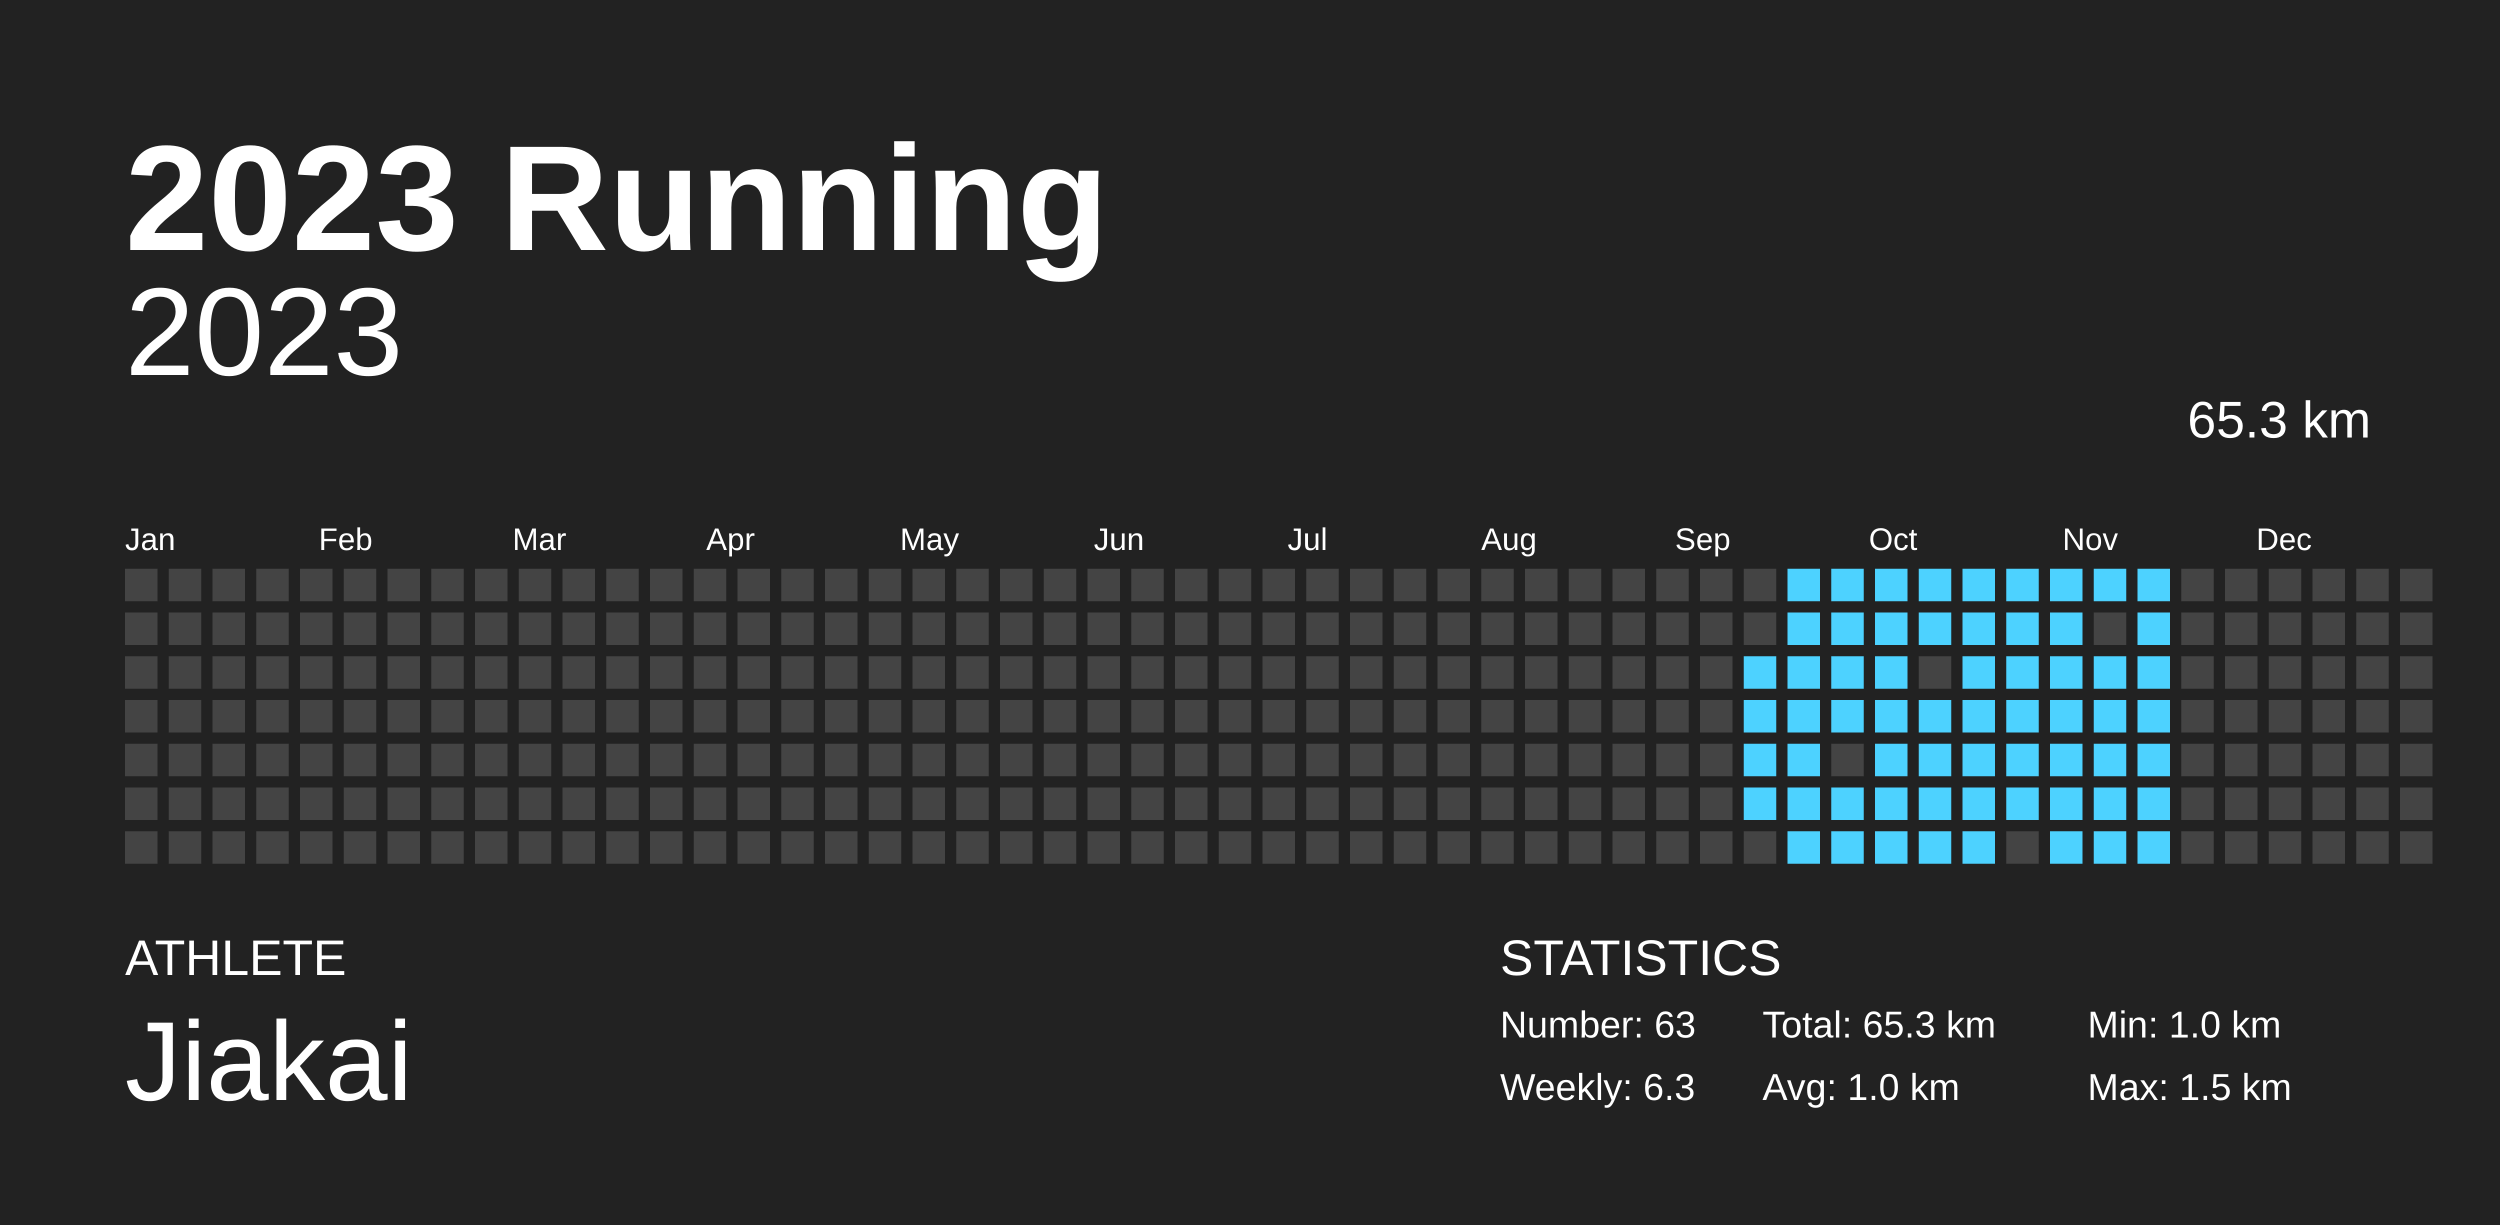
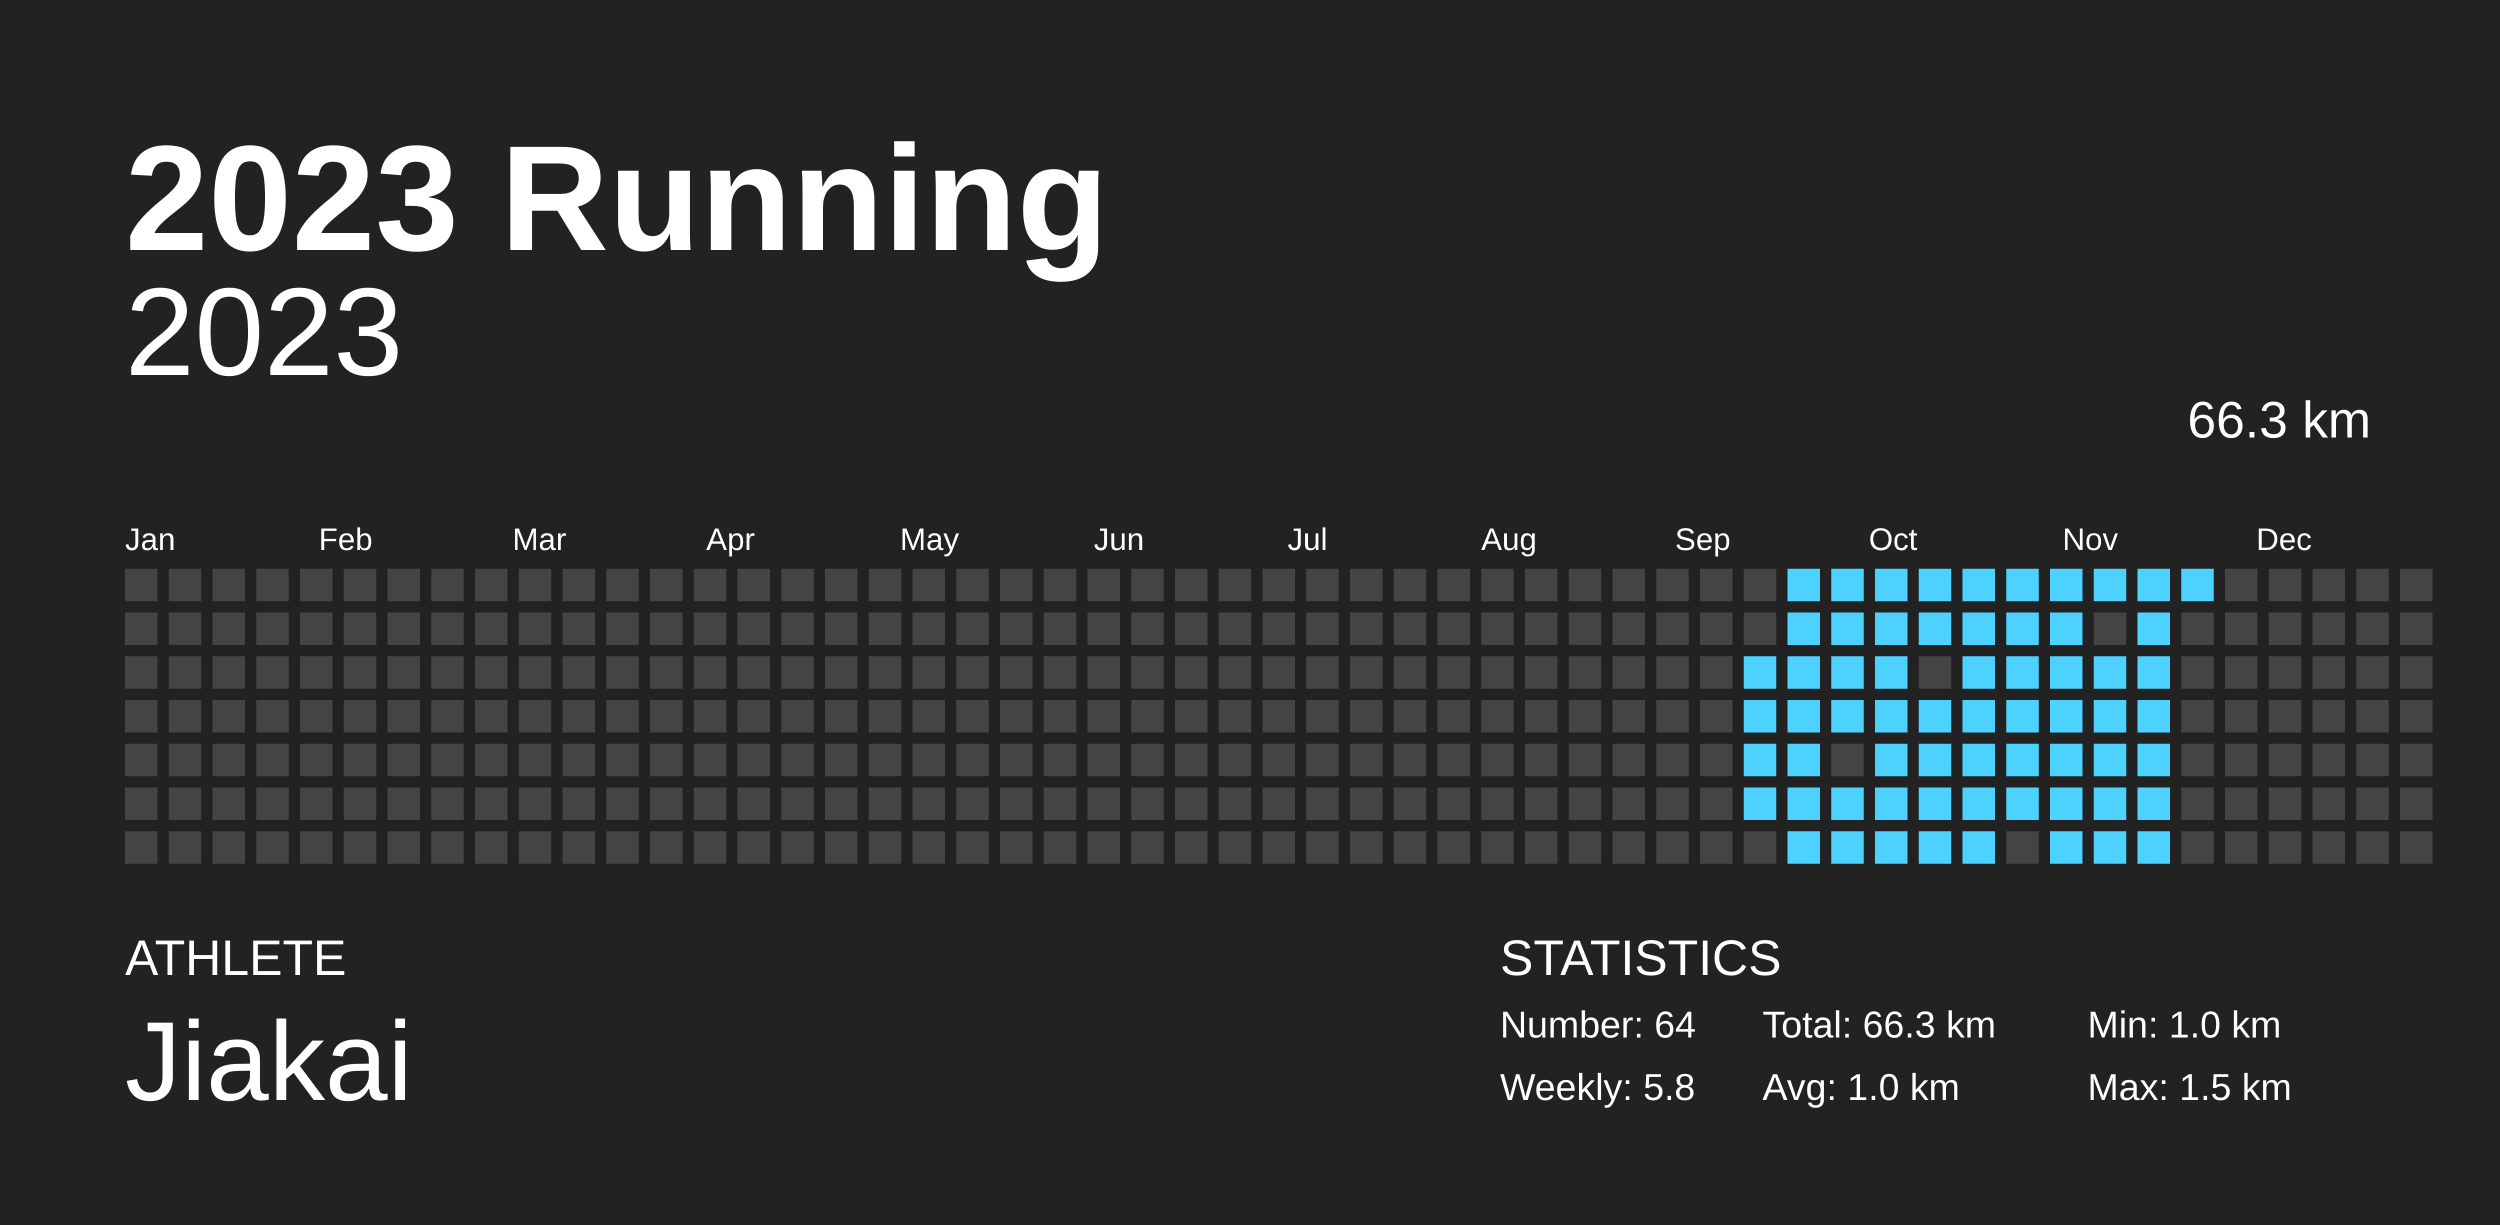
<svg xmlns="http://www.w3.org/2000/svg" baseProfile="full" height="98mm" version="1.1" viewBox="0,0,200,98" width="200mm">
  <defs />
  <rect fill="#222222" height="98" width="200" x="0" y="0" />
  <text fill="#FFFFFF" style="font-size:12px; font-family:Arial; font-weight:bold;" x="10" y="20">2023 Running</text>
  <text fill="#FFFFFF" style="font-size:4px; font-family:Arial" x="10" y="78">ATHLETE</text>
  <text fill="#FFFFFF" style="font-size:9px; font-family:Arial" x="10" y="88">Jiakai</text>
  <text fill="#FFFFFF" style="font-size:4px; font-family:Arial" x="120" y="78">STATISTICS</text>
-   <text fill="#FFFFFF" style="font-size:3px; font-family:Arial" x="120" y="83">Number: 63</text>
-   <text fill="#FFFFFF" style="font-size:3px; font-family:Arial" x="120" y="88">Weekly: 6.3</text>
-   <text fill="#FFFFFF" style="font-size:3px; font-family:Arial" x="141" y="83">Total: 65.3 km</text>
+   <text fill="#FFFFFF" style="font-size:3px; font-family:Arial" x="120" y="83">Number: 64</text>
+   <text fill="#FFFFFF" style="font-size:3px; font-family:Arial" x="120" y="88">Weekly: 5.8</text>
+   <text fill="#FFFFFF" style="font-size:3px; font-family:Arial" x="141" y="83">Total: 66.3 km</text>
  <text fill="#FFFFFF" style="font-size:3px; font-family:Arial" x="141" y="88">Avg: 1.0 km</text>
  <text fill="#FFFFFF" style="font-size:3px; font-family:Arial" x="167" y="83">Min: 1.0 km</text>
  <text fill="#FFFFFF" style="font-size:3px; font-family:Arial" x="167" y="88">Max: 1.5 km</text>
  <text alignment-baseline="hanging" fill="#FFFFFF" style="font-size:10.0px; font-family:Arial;" x="10" y="30">2023</text>
-   <text alignment-baseline="hanging" fill="#FFFFFF" style="font-size:4.125px; font-family:Arial;" x="175" y="35">65.3 km</text>
+   <text alignment-baseline="hanging" fill="#FFFFFF" style="font-size:4.125px; font-family:Arial;" x="175" y="35">66.3 km</text>
  <text fill="#FFFFFF" style="font-size:2.5px; font-family:Arial" x="10.0" y="44">Jan</text>
  <text fill="#FFFFFF" style="font-size:2.5px; font-family:Arial" x="25.5" y="44">Feb</text>
  <text fill="#FFFFFF" style="font-size:2.5px; font-family:Arial" x="41.0" y="44">Mar</text>
  <text fill="#FFFFFF" style="font-size:2.5px; font-family:Arial" x="56.5" y="44">Apr</text>
  <text fill="#FFFFFF" style="font-size:2.5px; font-family:Arial" x="72.0" y="44">May</text>
  <text fill="#FFFFFF" style="font-size:2.5px; font-family:Arial" x="87.5" y="44">Jun</text>
  <text fill="#FFFFFF" style="font-size:2.5px; font-family:Arial" x="103.0" y="44">Jul</text>
  <text fill="#FFFFFF" style="font-size:2.5px; font-family:Arial" x="118.5" y="44">Aug</text>
  <text fill="#FFFFFF" style="font-size:2.5px; font-family:Arial" x="134.0" y="44">Sep</text>
  <text fill="#FFFFFF" style="font-size:2.5px; font-family:Arial" x="149.5" y="44">Oct</text>
  <text fill="#FFFFFF" style="font-size:2.5px; font-family:Arial" x="165.0" y="44">Nov</text>
  <text fill="#FFFFFF" style="font-size:2.5px; font-family:Arial" x="180.5" y="44">Dec</text>
  <rect fill="#444444" height="2.6" width="2.6" x="10.0" y="45.5" />
  <rect fill="#444444" height="2.6" width="2.6" x="10.0" y="49.0" />
  <rect fill="#444444" height="2.6" width="2.6" x="10.0" y="52.5" />
  <rect fill="#444444" height="2.6" width="2.6" x="10.0" y="56.0" />
  <rect fill="#444444" height="2.6" width="2.6" x="10.0" y="59.5" />
  <rect fill="#444444" height="2.6" width="2.6" x="10.0" y="63.0" />
  <rect fill="#444444" height="2.6" width="2.6" x="10.0" y="66.5" />
  <rect fill="#444444" height="2.6" width="2.6" x="13.5" y="45.5" />
  <rect fill="#444444" height="2.6" width="2.6" x="13.5" y="49.0" />
  <rect fill="#444444" height="2.6" width="2.6" x="13.5" y="52.5" />
  <rect fill="#444444" height="2.6" width="2.6" x="13.5" y="56.0" />
  <rect fill="#444444" height="2.6" width="2.6" x="13.5" y="59.5" />
  <rect fill="#444444" height="2.6" width="2.6" x="13.5" y="63.0" />
  <rect fill="#444444" height="2.6" width="2.6" x="13.5" y="66.5" />
  <rect fill="#444444" height="2.6" width="2.6" x="17.0" y="45.5" />
  <rect fill="#444444" height="2.6" width="2.6" x="17.0" y="49.0" />
  <rect fill="#444444" height="2.6" width="2.6" x="17.0" y="52.5" />
  <rect fill="#444444" height="2.6" width="2.6" x="17.0" y="56.0" />
  <rect fill="#444444" height="2.6" width="2.6" x="17.0" y="59.5" />
  <rect fill="#444444" height="2.6" width="2.6" x="17.0" y="63.0" />
  <rect fill="#444444" height="2.6" width="2.6" x="17.0" y="66.5" />
  <rect fill="#444444" height="2.6" width="2.6" x="20.5" y="45.5" />
  <rect fill="#444444" height="2.6" width="2.6" x="20.5" y="49.0" />
  <rect fill="#444444" height="2.6" width="2.6" x="20.5" y="52.5" />
  <rect fill="#444444" height="2.6" width="2.6" x="20.5" y="56.0" />
  <rect fill="#444444" height="2.6" width="2.6" x="20.5" y="59.5" />
  <rect fill="#444444" height="2.6" width="2.6" x="20.5" y="63.0" />
  <rect fill="#444444" height="2.6" width="2.6" x="20.5" y="66.5" />
  <rect fill="#444444" height="2.6" width="2.6" x="24.0" y="45.5" />
  <rect fill="#444444" height="2.6" width="2.6" x="24.0" y="49.0" />
  <rect fill="#444444" height="2.6" width="2.6" x="24.0" y="52.5" />
  <rect fill="#444444" height="2.6" width="2.6" x="24.0" y="56.0" />
  <rect fill="#444444" height="2.6" width="2.6" x="24.0" y="59.5" />
  <rect fill="#444444" height="2.6" width="2.6" x="24.0" y="63.0" />
  <rect fill="#444444" height="2.6" width="2.6" x="24.0" y="66.5" />
  <rect fill="#444444" height="2.6" width="2.6" x="27.5" y="45.5" />
  <rect fill="#444444" height="2.6" width="2.6" x="27.5" y="49.0" />
  <rect fill="#444444" height="2.6" width="2.6" x="27.5" y="52.5" />
  <rect fill="#444444" height="2.6" width="2.6" x="27.5" y="56.0" />
  <rect fill="#444444" height="2.6" width="2.6" x="27.5" y="59.5" />
  <rect fill="#444444" height="2.6" width="2.6" x="27.5" y="63.0" />
  <rect fill="#444444" height="2.6" width="2.6" x="27.5" y="66.5" />
  <rect fill="#444444" height="2.6" width="2.6" x="31.0" y="45.5" />
  <rect fill="#444444" height="2.6" width="2.6" x="31.0" y="49.0" />
  <rect fill="#444444" height="2.6" width="2.6" x="31.0" y="52.5" />
  <rect fill="#444444" height="2.6" width="2.6" x="31.0" y="56.0" />
  <rect fill="#444444" height="2.6" width="2.6" x="31.0" y="59.5" />
  <rect fill="#444444" height="2.6" width="2.6" x="31.0" y="63.0" />
  <rect fill="#444444" height="2.6" width="2.6" x="31.0" y="66.5" />
  <rect fill="#444444" height="2.6" width="2.6" x="34.5" y="45.5" />
  <rect fill="#444444" height="2.6" width="2.6" x="34.5" y="49.0" />
  <rect fill="#444444" height="2.6" width="2.6" x="34.5" y="52.5" />
  <rect fill="#444444" height="2.6" width="2.6" x="34.5" y="56.0" />
  <rect fill="#444444" height="2.6" width="2.6" x="34.5" y="59.5" />
  <rect fill="#444444" height="2.6" width="2.6" x="34.5" y="63.0" />
  <rect fill="#444444" height="2.6" width="2.6" x="34.5" y="66.5" />
  <rect fill="#444444" height="2.6" width="2.6" x="38.0" y="45.5" />
  <rect fill="#444444" height="2.6" width="2.6" x="38.0" y="49.0" />
  <rect fill="#444444" height="2.6" width="2.6" x="38.0" y="52.5" />
  <rect fill="#444444" height="2.6" width="2.6" x="38.0" y="56.0" />
  <rect fill="#444444" height="2.6" width="2.6" x="38.0" y="59.5" />
  <rect fill="#444444" height="2.6" width="2.6" x="38.0" y="63.0" />
  <rect fill="#444444" height="2.6" width="2.6" x="38.0" y="66.5" />
  <rect fill="#444444" height="2.6" width="2.6" x="41.5" y="45.5" />
  <rect fill="#444444" height="2.6" width="2.6" x="41.5" y="49.0" />
  <rect fill="#444444" height="2.6" width="2.6" x="41.5" y="52.5" />
  <rect fill="#444444" height="2.6" width="2.6" x="41.5" y="56.0" />
  <rect fill="#444444" height="2.6" width="2.6" x="41.5" y="59.5" />
  <rect fill="#444444" height="2.6" width="2.6" x="41.5" y="63.0" />
  <rect fill="#444444" height="2.6" width="2.6" x="41.5" y="66.5" />
  <rect fill="#444444" height="2.6" width="2.6" x="45.0" y="45.5" />
  <rect fill="#444444" height="2.6" width="2.6" x="45.0" y="49.0" />
  <rect fill="#444444" height="2.6" width="2.6" x="45.0" y="52.5" />
  <rect fill="#444444" height="2.6" width="2.6" x="45.0" y="56.0" />
  <rect fill="#444444" height="2.6" width="2.6" x="45.0" y="59.5" />
  <rect fill="#444444" height="2.6" width="2.6" x="45.0" y="63.0" />
  <rect fill="#444444" height="2.6" width="2.6" x="45.0" y="66.5" />
  <rect fill="#444444" height="2.6" width="2.6" x="48.5" y="45.5" />
  <rect fill="#444444" height="2.6" width="2.6" x="48.5" y="49.0" />
  <rect fill="#444444" height="2.6" width="2.6" x="48.5" y="52.5" />
  <rect fill="#444444" height="2.6" width="2.6" x="48.5" y="56.0" />
  <rect fill="#444444" height="2.6" width="2.6" x="48.5" y="59.5" />
  <rect fill="#444444" height="2.6" width="2.6" x="48.5" y="63.0" />
  <rect fill="#444444" height="2.6" width="2.6" x="48.5" y="66.5" />
  <rect fill="#444444" height="2.6" width="2.6" x="52.0" y="45.5" />
  <rect fill="#444444" height="2.6" width="2.6" x="52.0" y="49.0" />
  <rect fill="#444444" height="2.6" width="2.6" x="52.0" y="52.5" />
  <rect fill="#444444" height="2.6" width="2.6" x="52.0" y="56.0" />
  <rect fill="#444444" height="2.6" width="2.6" x="52.0" y="59.5" />
  <rect fill="#444444" height="2.6" width="2.6" x="52.0" y="63.0" />
  <rect fill="#444444" height="2.6" width="2.6" x="52.0" y="66.5" />
  <rect fill="#444444" height="2.6" width="2.6" x="55.5" y="45.5" />
  <rect fill="#444444" height="2.6" width="2.6" x="55.5" y="49.0" />
  <rect fill="#444444" height="2.6" width="2.6" x="55.5" y="52.5" />
  <rect fill="#444444" height="2.6" width="2.6" x="55.5" y="56.0" />
  <rect fill="#444444" height="2.6" width="2.6" x="55.5" y="59.5" />
  <rect fill="#444444" height="2.6" width="2.6" x="55.5" y="63.0" />
  <rect fill="#444444" height="2.6" width="2.6" x="55.5" y="66.5" />
  <rect fill="#444444" height="2.6" width="2.6" x="59.0" y="45.5" />
  <rect fill="#444444" height="2.6" width="2.6" x="59.0" y="49.0" />
  <rect fill="#444444" height="2.6" width="2.6" x="59.0" y="52.5" />
  <rect fill="#444444" height="2.6" width="2.6" x="59.0" y="56.0" />
  <rect fill="#444444" height="2.6" width="2.6" x="59.0" y="59.5" />
  <rect fill="#444444" height="2.6" width="2.6" x="59.0" y="63.0" />
  <rect fill="#444444" height="2.6" width="2.6" x="59.0" y="66.5" />
  <rect fill="#444444" height="2.6" width="2.6" x="62.5" y="45.5" />
  <rect fill="#444444" height="2.6" width="2.6" x="62.5" y="49.0" />
  <rect fill="#444444" height="2.6" width="2.6" x="62.5" y="52.5" />
  <rect fill="#444444" height="2.6" width="2.6" x="62.5" y="56.0" />
  <rect fill="#444444" height="2.6" width="2.6" x="62.5" y="59.5" />
  <rect fill="#444444" height="2.6" width="2.6" x="62.5" y="63.0" />
  <rect fill="#444444" height="2.6" width="2.6" x="62.5" y="66.5" />
  <rect fill="#444444" height="2.6" width="2.6" x="66.0" y="45.5" />
  <rect fill="#444444" height="2.6" width="2.6" x="66.0" y="49.0" />
  <rect fill="#444444" height="2.6" width="2.6" x="66.0" y="52.5" />
  <rect fill="#444444" height="2.6" width="2.6" x="66.0" y="56.0" />
  <rect fill="#444444" height="2.6" width="2.6" x="66.0" y="59.5" />
  <rect fill="#444444" height="2.6" width="2.6" x="66.0" y="63.0" />
  <rect fill="#444444" height="2.6" width="2.6" x="66.0" y="66.5" />
  <rect fill="#444444" height="2.6" width="2.6" x="69.5" y="45.5" />
  <rect fill="#444444" height="2.6" width="2.6" x="69.5" y="49.0" />
  <rect fill="#444444" height="2.6" width="2.6" x="69.5" y="52.5" />
  <rect fill="#444444" height="2.6" width="2.6" x="69.5" y="56.0" />
  <rect fill="#444444" height="2.6" width="2.6" x="69.5" y="59.5" />
  <rect fill="#444444" height="2.6" width="2.6" x="69.5" y="63.0" />
  <rect fill="#444444" height="2.6" width="2.6" x="69.5" y="66.5" />
  <rect fill="#444444" height="2.6" width="2.6" x="73.0" y="45.5" />
  <rect fill="#444444" height="2.6" width="2.6" x="73.0" y="49.0" />
  <rect fill="#444444" height="2.6" width="2.6" x="73.0" y="52.5" />
  <rect fill="#444444" height="2.6" width="2.6" x="73.0" y="56.0" />
  <rect fill="#444444" height="2.6" width="2.6" x="73.0" y="59.5" />
  <rect fill="#444444" height="2.6" width="2.6" x="73.0" y="63.0" />
  <rect fill="#444444" height="2.6" width="2.6" x="73.0" y="66.5" />
  <rect fill="#444444" height="2.6" width="2.6" x="76.5" y="45.5" />
  <rect fill="#444444" height="2.6" width="2.6" x="76.5" y="49.0" />
  <rect fill="#444444" height="2.6" width="2.6" x="76.5" y="52.5" />
  <rect fill="#444444" height="2.6" width="2.6" x="76.5" y="56.0" />
  <rect fill="#444444" height="2.6" width="2.6" x="76.5" y="59.5" />
  <rect fill="#444444" height="2.6" width="2.6" x="76.5" y="63.0" />
  <rect fill="#444444" height="2.6" width="2.6" x="76.5" y="66.5" />
  <rect fill="#444444" height="2.6" width="2.6" x="80.0" y="45.5" />
  <rect fill="#444444" height="2.6" width="2.6" x="80.0" y="49.0" />
  <rect fill="#444444" height="2.6" width="2.6" x="80.0" y="52.5" />
  <rect fill="#444444" height="2.6" width="2.6" x="80.0" y="56.0" />
  <rect fill="#444444" height="2.6" width="2.6" x="80.0" y="59.5" />
  <rect fill="#444444" height="2.6" width="2.6" x="80.0" y="63.0" />
  <rect fill="#444444" height="2.6" width="2.6" x="80.0" y="66.5" />
  <rect fill="#444444" height="2.6" width="2.6" x="83.5" y="45.5" />
  <rect fill="#444444" height="2.6" width="2.6" x="83.5" y="49.0" />
  <rect fill="#444444" height="2.6" width="2.6" x="83.5" y="52.5" />
  <rect fill="#444444" height="2.6" width="2.6" x="83.5" y="56.0" />
  <rect fill="#444444" height="2.6" width="2.6" x="83.5" y="59.5" />
  <rect fill="#444444" height="2.6" width="2.6" x="83.5" y="63.0" />
  <rect fill="#444444" height="2.6" width="2.6" x="83.5" y="66.5" />
  <rect fill="#444444" height="2.6" width="2.6" x="87.0" y="45.5" />
  <rect fill="#444444" height="2.6" width="2.6" x="87.0" y="49.0" />
  <rect fill="#444444" height="2.6" width="2.6" x="87.0" y="52.5" />
  <rect fill="#444444" height="2.6" width="2.6" x="87.0" y="56.0" />
  <rect fill="#444444" height="2.6" width="2.6" x="87.0" y="59.5" />
  <rect fill="#444444" height="2.6" width="2.6" x="87.0" y="63.0" />
  <rect fill="#444444" height="2.6" width="2.6" x="87.0" y="66.5" />
  <rect fill="#444444" height="2.6" width="2.6" x="90.5" y="45.5" />
  <rect fill="#444444" height="2.6" width="2.6" x="90.5" y="49.0" />
  <rect fill="#444444" height="2.6" width="2.6" x="90.5" y="52.5" />
  <rect fill="#444444" height="2.6" width="2.6" x="90.5" y="56.0" />
  <rect fill="#444444" height="2.6" width="2.6" x="90.5" y="59.5" />
  <rect fill="#444444" height="2.6" width="2.6" x="90.5" y="63.0" />
  <rect fill="#444444" height="2.6" width="2.6" x="90.5" y="66.5" />
  <rect fill="#444444" height="2.6" width="2.6" x="94.0" y="45.5" />
  <rect fill="#444444" height="2.6" width="2.6" x="94.0" y="49.0" />
  <rect fill="#444444" height="2.6" width="2.6" x="94.0" y="52.5" />
  <rect fill="#444444" height="2.6" width="2.6" x="94.0" y="56.0" />
  <rect fill="#444444" height="2.6" width="2.6" x="94.0" y="59.5" />
  <rect fill="#444444" height="2.6" width="2.6" x="94.0" y="63.0" />
  <rect fill="#444444" height="2.6" width="2.6" x="94.0" y="66.5" />
  <rect fill="#444444" height="2.6" width="2.6" x="97.5" y="45.5" />
  <rect fill="#444444" height="2.6" width="2.6" x="97.5" y="49.0" />
  <rect fill="#444444" height="2.6" width="2.6" x="97.5" y="52.5" />
  <rect fill="#444444" height="2.6" width="2.6" x="97.5" y="56.0" />
  <rect fill="#444444" height="2.6" width="2.6" x="97.5" y="59.5" />
  <rect fill="#444444" height="2.6" width="2.6" x="97.5" y="63.0" />
  <rect fill="#444444" height="2.6" width="2.6" x="97.5" y="66.5" />
  <rect fill="#444444" height="2.6" width="2.6" x="101.0" y="45.5" />
  <rect fill="#444444" height="2.6" width="2.6" x="101.0" y="49.0" />
  <rect fill="#444444" height="2.6" width="2.6" x="101.0" y="52.5" />
  <rect fill="#444444" height="2.6" width="2.6" x="101.0" y="56.0" />
  <rect fill="#444444" height="2.6" width="2.6" x="101.0" y="59.5" />
  <rect fill="#444444" height="2.6" width="2.6" x="101.0" y="63.0" />
  <rect fill="#444444" height="2.6" width="2.6" x="101.0" y="66.5" />
  <rect fill="#444444" height="2.6" width="2.6" x="104.5" y="45.5" />
  <rect fill="#444444" height="2.6" width="2.6" x="104.5" y="49.0" />
  <rect fill="#444444" height="2.6" width="2.6" x="104.5" y="52.5" />
  <rect fill="#444444" height="2.6" width="2.6" x="104.5" y="56.0" />
  <rect fill="#444444" height="2.6" width="2.6" x="104.5" y="59.5" />
  <rect fill="#444444" height="2.6" width="2.6" x="104.5" y="63.0" />
  <rect fill="#444444" height="2.6" width="2.6" x="104.5" y="66.5" />
  <rect fill="#444444" height="2.6" width="2.6" x="108.0" y="45.5" />
  <rect fill="#444444" height="2.6" width="2.6" x="108.0" y="49.0" />
  <rect fill="#444444" height="2.6" width="2.6" x="108.0" y="52.5" />
  <rect fill="#444444" height="2.6" width="2.6" x="108.0" y="56.0" />
  <rect fill="#444444" height="2.6" width="2.6" x="108.0" y="59.5" />
  <rect fill="#444444" height="2.6" width="2.6" x="108.0" y="63.0" />
  <rect fill="#444444" height="2.6" width="2.6" x="108.0" y="66.5" />
  <rect fill="#444444" height="2.6" width="2.6" x="111.5" y="45.5" />
  <rect fill="#444444" height="2.6" width="2.6" x="111.5" y="49.0" />
  <rect fill="#444444" height="2.6" width="2.6" x="111.5" y="52.5" />
  <rect fill="#444444" height="2.6" width="2.6" x="111.5" y="56.0" />
  <rect fill="#444444" height="2.6" width="2.6" x="111.5" y="59.5" />
  <rect fill="#444444" height="2.6" width="2.6" x="111.5" y="63.0" />
  <rect fill="#444444" height="2.6" width="2.6" x="111.5" y="66.5" />
  <rect fill="#444444" height="2.6" width="2.6" x="115.0" y="45.5" />
  <rect fill="#444444" height="2.6" width="2.6" x="115.0" y="49.0" />
  <rect fill="#444444" height="2.6" width="2.6" x="115.0" y="52.5" />
  <rect fill="#444444" height="2.6" width="2.6" x="115.0" y="56.0" />
  <rect fill="#444444" height="2.6" width="2.6" x="115.0" y="59.5" />
  <rect fill="#444444" height="2.6" width="2.6" x="115.0" y="63.0" />
  <rect fill="#444444" height="2.6" width="2.6" x="115.0" y="66.5" />
  <rect fill="#444444" height="2.6" width="2.6" x="118.5" y="45.5" />
  <rect fill="#444444" height="2.6" width="2.6" x="118.5" y="49.0" />
  <rect fill="#444444" height="2.6" width="2.6" x="118.5" y="52.5" />
  <rect fill="#444444" height="2.6" width="2.6" x="118.5" y="56.0" />
  <rect fill="#444444" height="2.6" width="2.6" x="118.5" y="59.5" />
  <rect fill="#444444" height="2.6" width="2.6" x="118.5" y="63.0" />
  <rect fill="#444444" height="2.6" width="2.6" x="118.5" y="66.5" />
  <rect fill="#444444" height="2.6" width="2.6" x="122.0" y="45.5" />
  <rect fill="#444444" height="2.6" width="2.6" x="122.0" y="49.0" />
  <rect fill="#444444" height="2.6" width="2.6" x="122.0" y="52.5" />
  <rect fill="#444444" height="2.6" width="2.6" x="122.0" y="56.0" />
  <rect fill="#444444" height="2.6" width="2.6" x="122.0" y="59.5" />
  <rect fill="#444444" height="2.6" width="2.6" x="122.0" y="63.0" />
  <rect fill="#444444" height="2.6" width="2.6" x="122.0" y="66.5" />
  <rect fill="#444444" height="2.6" width="2.6" x="125.5" y="45.5" />
  <rect fill="#444444" height="2.6" width="2.6" x="125.5" y="49.0" />
  <rect fill="#444444" height="2.6" width="2.6" x="125.5" y="52.5" />
  <rect fill="#444444" height="2.6" width="2.6" x="125.5" y="56.0" />
  <rect fill="#444444" height="2.6" width="2.6" x="125.5" y="59.5" />
  <rect fill="#444444" height="2.6" width="2.6" x="125.5" y="63.0" />
  <rect fill="#444444" height="2.6" width="2.6" x="125.5" y="66.5" />
  <rect fill="#444444" height="2.6" width="2.6" x="129.0" y="45.5" />
  <rect fill="#444444" height="2.6" width="2.6" x="129.0" y="49.0" />
  <rect fill="#444444" height="2.6" width="2.6" x="129.0" y="52.5" />
  <rect fill="#444444" height="2.6" width="2.6" x="129.0" y="56.0" />
  <rect fill="#444444" height="2.6" width="2.6" x="129.0" y="59.5" />
  <rect fill="#444444" height="2.6" width="2.6" x="129.0" y="63.0" />
  <rect fill="#444444" height="2.6" width="2.6" x="129.0" y="66.5" />
  <rect fill="#444444" height="2.6" width="2.6" x="132.5" y="45.5" />
  <rect fill="#444444" height="2.6" width="2.6" x="132.5" y="49.0" />
  <rect fill="#444444" height="2.6" width="2.6" x="132.5" y="52.5" />
  <rect fill="#444444" height="2.6" width="2.6" x="132.5" y="56.0" />
  <rect fill="#444444" height="2.6" width="2.6" x="132.5" y="59.5" />
  <rect fill="#444444" height="2.6" width="2.6" x="132.5" y="63.0" />
  <rect fill="#444444" height="2.6" width="2.6" x="132.5" y="66.5" />
  <rect fill="#444444" height="2.6" width="2.6" x="136.0" y="45.5" />
  <rect fill="#444444" height="2.6" width="2.6" x="136.0" y="49.0" />
  <rect fill="#444444" height="2.6" width="2.6" x="136.0" y="52.5" />
  <rect fill="#444444" height="2.6" width="2.6" x="136.0" y="56.0" />
  <rect fill="#444444" height="2.6" width="2.6" x="136.0" y="59.5" />
  <rect fill="#444444" height="2.6" width="2.6" x="136.0" y="63.0" />
  <rect fill="#444444" height="2.6" width="2.6" x="136.0" y="66.5" />
  <rect fill="#444444" height="2.6" width="2.6" x="139.5" y="45.5" />
  <rect fill="#444444" height="2.6" width="2.6" x="139.5" y="49.0" />
  <rect fill="#4dd2ff" height="2.6" width="2.6" x="139.5" y="52.5" />
  <rect fill="#4dd2ff" height="2.6" width="2.6" x="139.5" y="56.0" />
  <rect fill="#4dd2ff" height="2.6" width="2.6" x="139.5" y="59.5" />
  <rect fill="#4dd2ff" height="2.6" width="2.6" x="139.5" y="63.0" />
  <rect fill="#444444" height="2.6" width="2.6" x="139.5" y="66.5" />
  <rect fill="#4dd2ff" height="2.6" width="2.6" x="143.0" y="45.5" />
  <rect fill="#4dd2ff" height="2.6" width="2.6" x="143.0" y="49.0" />
  <rect fill="#4dd2ff" height="2.6" width="2.6" x="143.0" y="52.5" />
  <rect fill="#4dd2ff" height="2.6" width="2.6" x="143.0" y="56.0" />
  <rect fill="#4dd2ff" height="2.6" width="2.6" x="143.0" y="59.5" />
  <rect fill="#4dd2ff" height="2.6" width="2.6" x="143.0" y="63.0" />
  <rect fill="#4dd2ff" height="2.6" width="2.6" x="143.0" y="66.5" />
  <rect fill="#4dd2ff" height="2.6" width="2.6" x="146.5" y="45.5" />
  <rect fill="#4dd2ff" height="2.6" width="2.6" x="146.5" y="49.0" />
  <rect fill="#4dd2ff" height="2.6" width="2.6" x="146.5" y="52.5" />
  <rect fill="#4dd2ff" height="2.6" width="2.6" x="146.5" y="56.0" />
  <rect fill="#444444" height="2.6" width="2.6" x="146.5" y="59.5" />
  <rect fill="#4dd2ff" height="2.6" width="2.6" x="146.5" y="63.0" />
  <rect fill="#4dd2ff" height="2.6" width="2.6" x="146.5" y="66.5" />
  <rect fill="#4dd2ff" height="2.6" width="2.6" x="150.0" y="45.5" />
  <rect fill="#4dd2ff" height="2.6" width="2.6" x="150.0" y="49.0" />
  <rect fill="#4dd2ff" height="2.6" width="2.6" x="150.0" y="52.5" />
  <rect fill="#4dd2ff" height="2.6" width="2.6" x="150.0" y="56.0" />
  <rect fill="#4dd2ff" height="2.6" width="2.6" x="150.0" y="59.5" />
  <rect fill="#4dd2ff" height="2.6" width="2.6" x="150.0" y="63.0" />
  <rect fill="#4dd2ff" height="2.6" width="2.6" x="150.0" y="66.5" />
  <rect fill="#4dd2ff" height="2.6" width="2.6" x="153.5" y="45.5" />
  <rect fill="#4dd2ff" height="2.6" width="2.6" x="153.5" y="49.0" />
  <rect fill="#444444" height="2.6" width="2.6" x="153.5" y="52.5" />
  <rect fill="#4dd2ff" height="2.6" width="2.6" x="153.5" y="56.0" />
  <rect fill="#4dd2ff" height="2.6" width="2.6" x="153.5" y="59.5" />
  <rect fill="#4dd2ff" height="2.6" width="2.6" x="153.5" y="63.0" />
  <rect fill="#4dd2ff" height="2.6" width="2.6" x="153.5" y="66.5" />
  <rect fill="#4dd2ff" height="2.6" width="2.6" x="157.0" y="45.5" />
  <rect fill="#4dd2ff" height="2.6" width="2.6" x="157.0" y="49.0" />
  <rect fill="#4dd2ff" height="2.6" width="2.6" x="157.0" y="52.5" />
  <rect fill="#4dd2ff" height="2.6" width="2.6" x="157.0" y="56.0" />
  <rect fill="#4dd2ff" height="2.6" width="2.6" x="157.0" y="59.5" />
  <rect fill="#4dd2ff" height="2.6" width="2.6" x="157.0" y="63.0" />
  <rect fill="#4dd2ff" height="2.6" width="2.6" x="157.0" y="66.5" />
  <rect fill="#4dd2ff" height="2.6" width="2.6" x="160.5" y="45.5" />
  <rect fill="#4dd2ff" height="2.6" width="2.6" x="160.5" y="49.0" />
  <rect fill="#4dd2ff" height="2.6" width="2.6" x="160.5" y="52.5" />
  <rect fill="#4dd2ff" height="2.6" width="2.6" x="160.5" y="56.0" />
  <rect fill="#4dd2ff" height="2.6" width="2.6" x="160.5" y="59.5" />
  <rect fill="#4dd2ff" height="2.6" width="2.6" x="160.5" y="63.0" />
  <rect fill="#444444" height="2.6" width="2.6" x="160.5" y="66.5" />
  <rect fill="#4dd2ff" height="2.6" width="2.6" x="164.0" y="45.5" />
  <rect fill="#4dd2ff" height="2.6" width="2.6" x="164.0" y="49.0" />
  <rect fill="#4dd2ff" height="2.6" width="2.6" x="164.0" y="52.5" />
  <rect fill="#4dd2ff" height="2.6" width="2.6" x="164.0" y="56.0" />
  <rect fill="#4dd2ff" height="2.6" width="2.6" x="164.0" y="59.5" />
  <rect fill="#4dd2ff" height="2.6" width="2.6" x="164.0" y="63.0" />
  <rect fill="#4dd2ff" height="2.6" width="2.6" x="164.0" y="66.5" />
  <rect fill="#4dd2ff" height="2.6" width="2.6" x="167.5" y="45.5" />
  <rect fill="#444444" height="2.6" width="2.6" x="167.5" y="49.0" />
  <rect fill="#4dd2ff" height="2.6" width="2.6" x="167.5" y="52.5" />
  <rect fill="#4dd2ff" height="2.6" width="2.6" x="167.5" y="56.0" />
  <rect fill="#4dd2ff" height="2.6" width="2.6" x="167.5" y="59.5" />
  <rect fill="#4dd2ff" height="2.6" width="2.6" x="167.5" y="63.0" />
  <rect fill="#4dd2ff" height="2.6" width="2.6" x="167.5" y="66.5" />
  <rect fill="#4dd2ff" height="2.6" width="2.6" x="171.0" y="45.5" />
  <rect fill="#4dd2ff" height="2.6" width="2.6" x="171.0" y="49.0" />
  <rect fill="#4dd2ff" height="2.6" width="2.6" x="171.0" y="52.5" />
  <rect fill="#4dd2ff" height="2.6" width="2.6" x="171.0" y="56.0" />
  <rect fill="#4dd2ff" height="2.6" width="2.6" x="171.0" y="59.5" />
  <rect fill="#4dd2ff" height="2.6" width="2.6" x="171.0" y="63.0" />
  <rect fill="#4dd2ff" height="2.6" width="2.6" x="171.0" y="66.5" />
-   <rect fill="#444444" height="2.6" width="2.6" x="174.5" y="45.5" />
+   <rect fill="#4dd2ff" height="2.6" width="2.6" x="174.5" y="45.5" />
  <rect fill="#444444" height="2.6" width="2.6" x="174.5" y="49.0" />
  <rect fill="#444444" height="2.6" width="2.6" x="174.5" y="52.5" />
  <rect fill="#444444" height="2.6" width="2.6" x="174.5" y="56.0" />
  <rect fill="#444444" height="2.6" width="2.6" x="174.5" y="59.5" />
  <rect fill="#444444" height="2.6" width="2.6" x="174.5" y="63.0" />
  <rect fill="#444444" height="2.6" width="2.6" x="174.5" y="66.5" />
  <rect fill="#444444" height="2.6" width="2.6" x="178.0" y="45.5" />
  <rect fill="#444444" height="2.6" width="2.6" x="178.0" y="49.0" />
  <rect fill="#444444" height="2.6" width="2.6" x="178.0" y="52.5" />
  <rect fill="#444444" height="2.6" width="2.6" x="178.0" y="56.0" />
  <rect fill="#444444" height="2.6" width="2.6" x="178.0" y="59.5" />
  <rect fill="#444444" height="2.6" width="2.6" x="178.0" y="63.0" />
  <rect fill="#444444" height="2.6" width="2.6" x="178.0" y="66.5" />
  <rect fill="#444444" height="2.6" width="2.6" x="181.5" y="45.5" />
  <rect fill="#444444" height="2.6" width="2.6" x="181.5" y="49.0" />
  <rect fill="#444444" height="2.6" width="2.6" x="181.5" y="52.5" />
  <rect fill="#444444" height="2.6" width="2.6" x="181.5" y="56.0" />
  <rect fill="#444444" height="2.6" width="2.6" x="181.5" y="59.5" />
  <rect fill="#444444" height="2.6" width="2.6" x="181.5" y="63.0" />
  <rect fill="#444444" height="2.6" width="2.6" x="181.5" y="66.5" />
  <rect fill="#444444" height="2.6" width="2.6" x="185.0" y="45.5" />
  <rect fill="#444444" height="2.6" width="2.6" x="185.0" y="49.0" />
  <rect fill="#444444" height="2.6" width="2.6" x="185.0" y="52.5" />
  <rect fill="#444444" height="2.6" width="2.6" x="185.0" y="56.0" />
  <rect fill="#444444" height="2.6" width="2.6" x="185.0" y="59.5" />
  <rect fill="#444444" height="2.6" width="2.6" x="185.0" y="63.0" />
  <rect fill="#444444" height="2.6" width="2.6" x="185.0" y="66.5" />
  <rect fill="#444444" height="2.6" width="2.6" x="188.5" y="45.5" />
  <rect fill="#444444" height="2.6" width="2.6" x="188.5" y="49.0" />
  <rect fill="#444444" height="2.6" width="2.6" x="188.5" y="52.5" />
  <rect fill="#444444" height="2.6" width="2.6" x="188.5" y="56.0" />
  <rect fill="#444444" height="2.6" width="2.6" x="188.5" y="59.5" />
  <rect fill="#444444" height="2.6" width="2.6" x="188.5" y="63.0" />
  <rect fill="#444444" height="2.6" width="2.6" x="188.5" y="66.5" />
  <rect fill="#444444" height="2.6" width="2.6" x="192.0" y="45.5" />
  <rect fill="#444444" height="2.6" width="2.6" x="192.0" y="49.0" />
  <rect fill="#444444" height="2.6" width="2.6" x="192.0" y="52.5" />
  <rect fill="#444444" height="2.6" width="2.6" x="192.0" y="56.0" />
  <rect fill="#444444" height="2.6" width="2.6" x="192.0" y="59.5" />
  <rect fill="#444444" height="2.6" width="2.6" x="192.0" y="63.0" />
  <rect fill="#444444" height="2.6" width="2.6" x="192.0" y="66.5" />
</svg>
